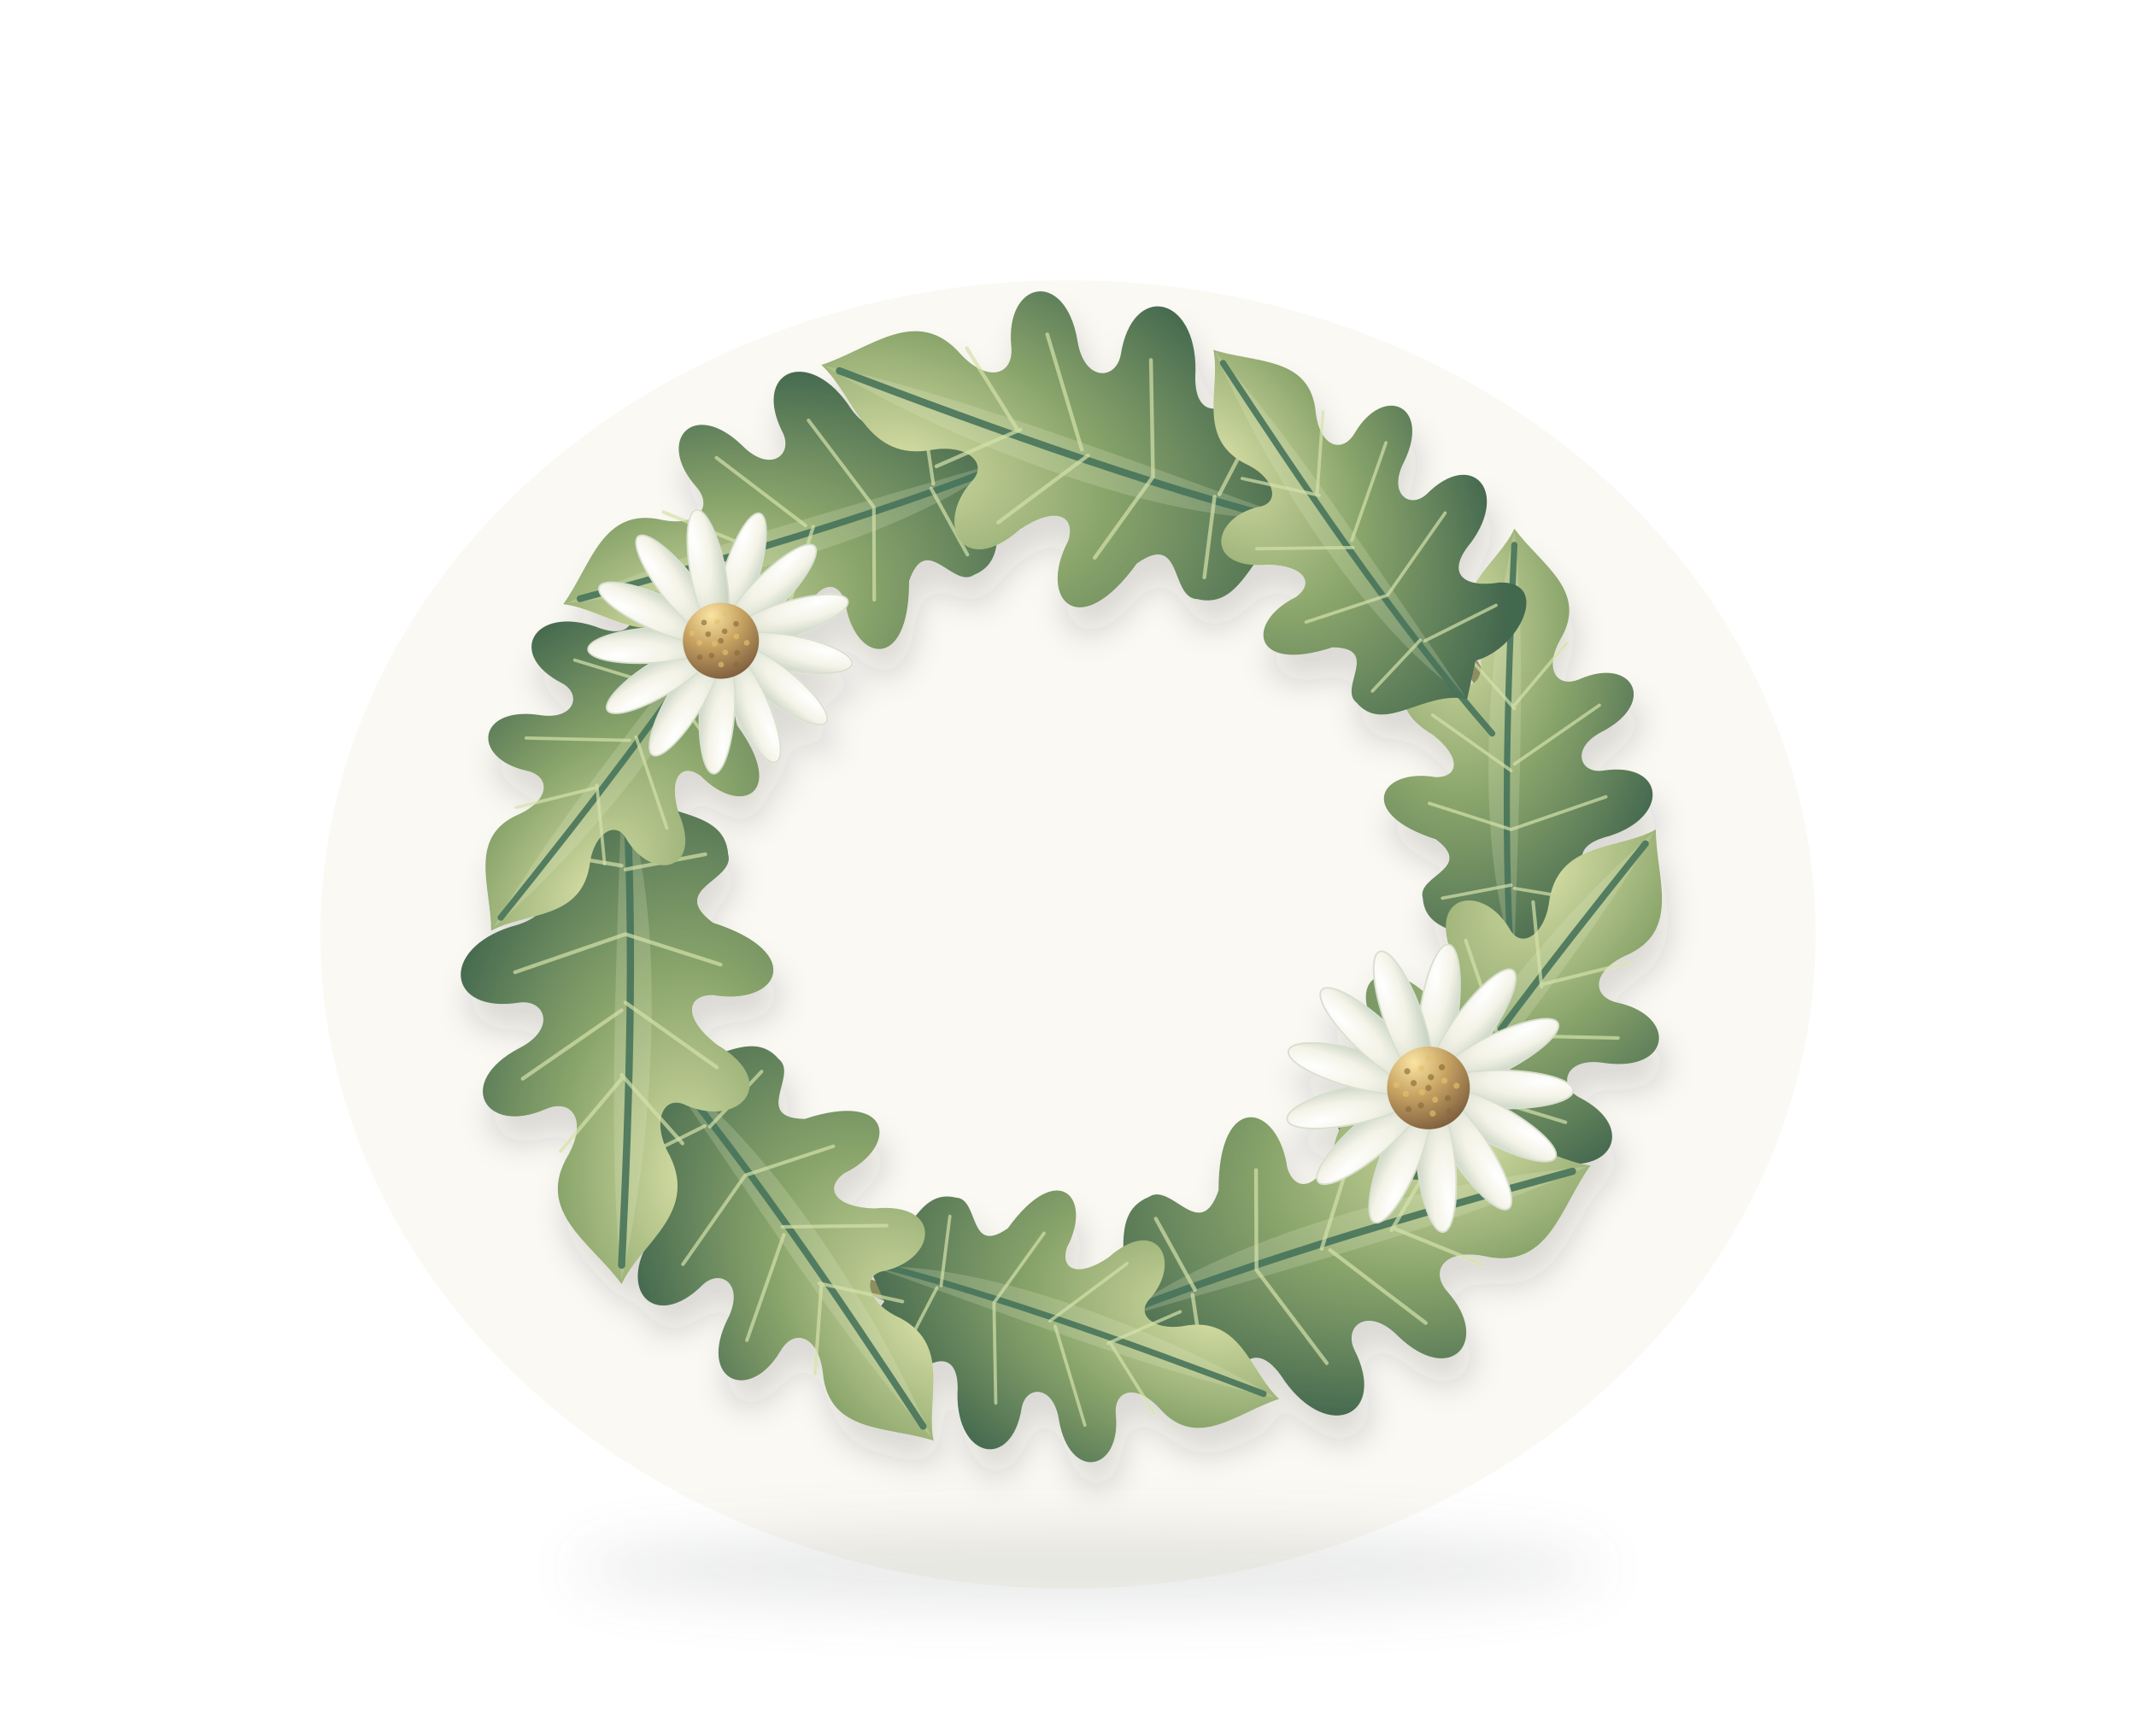
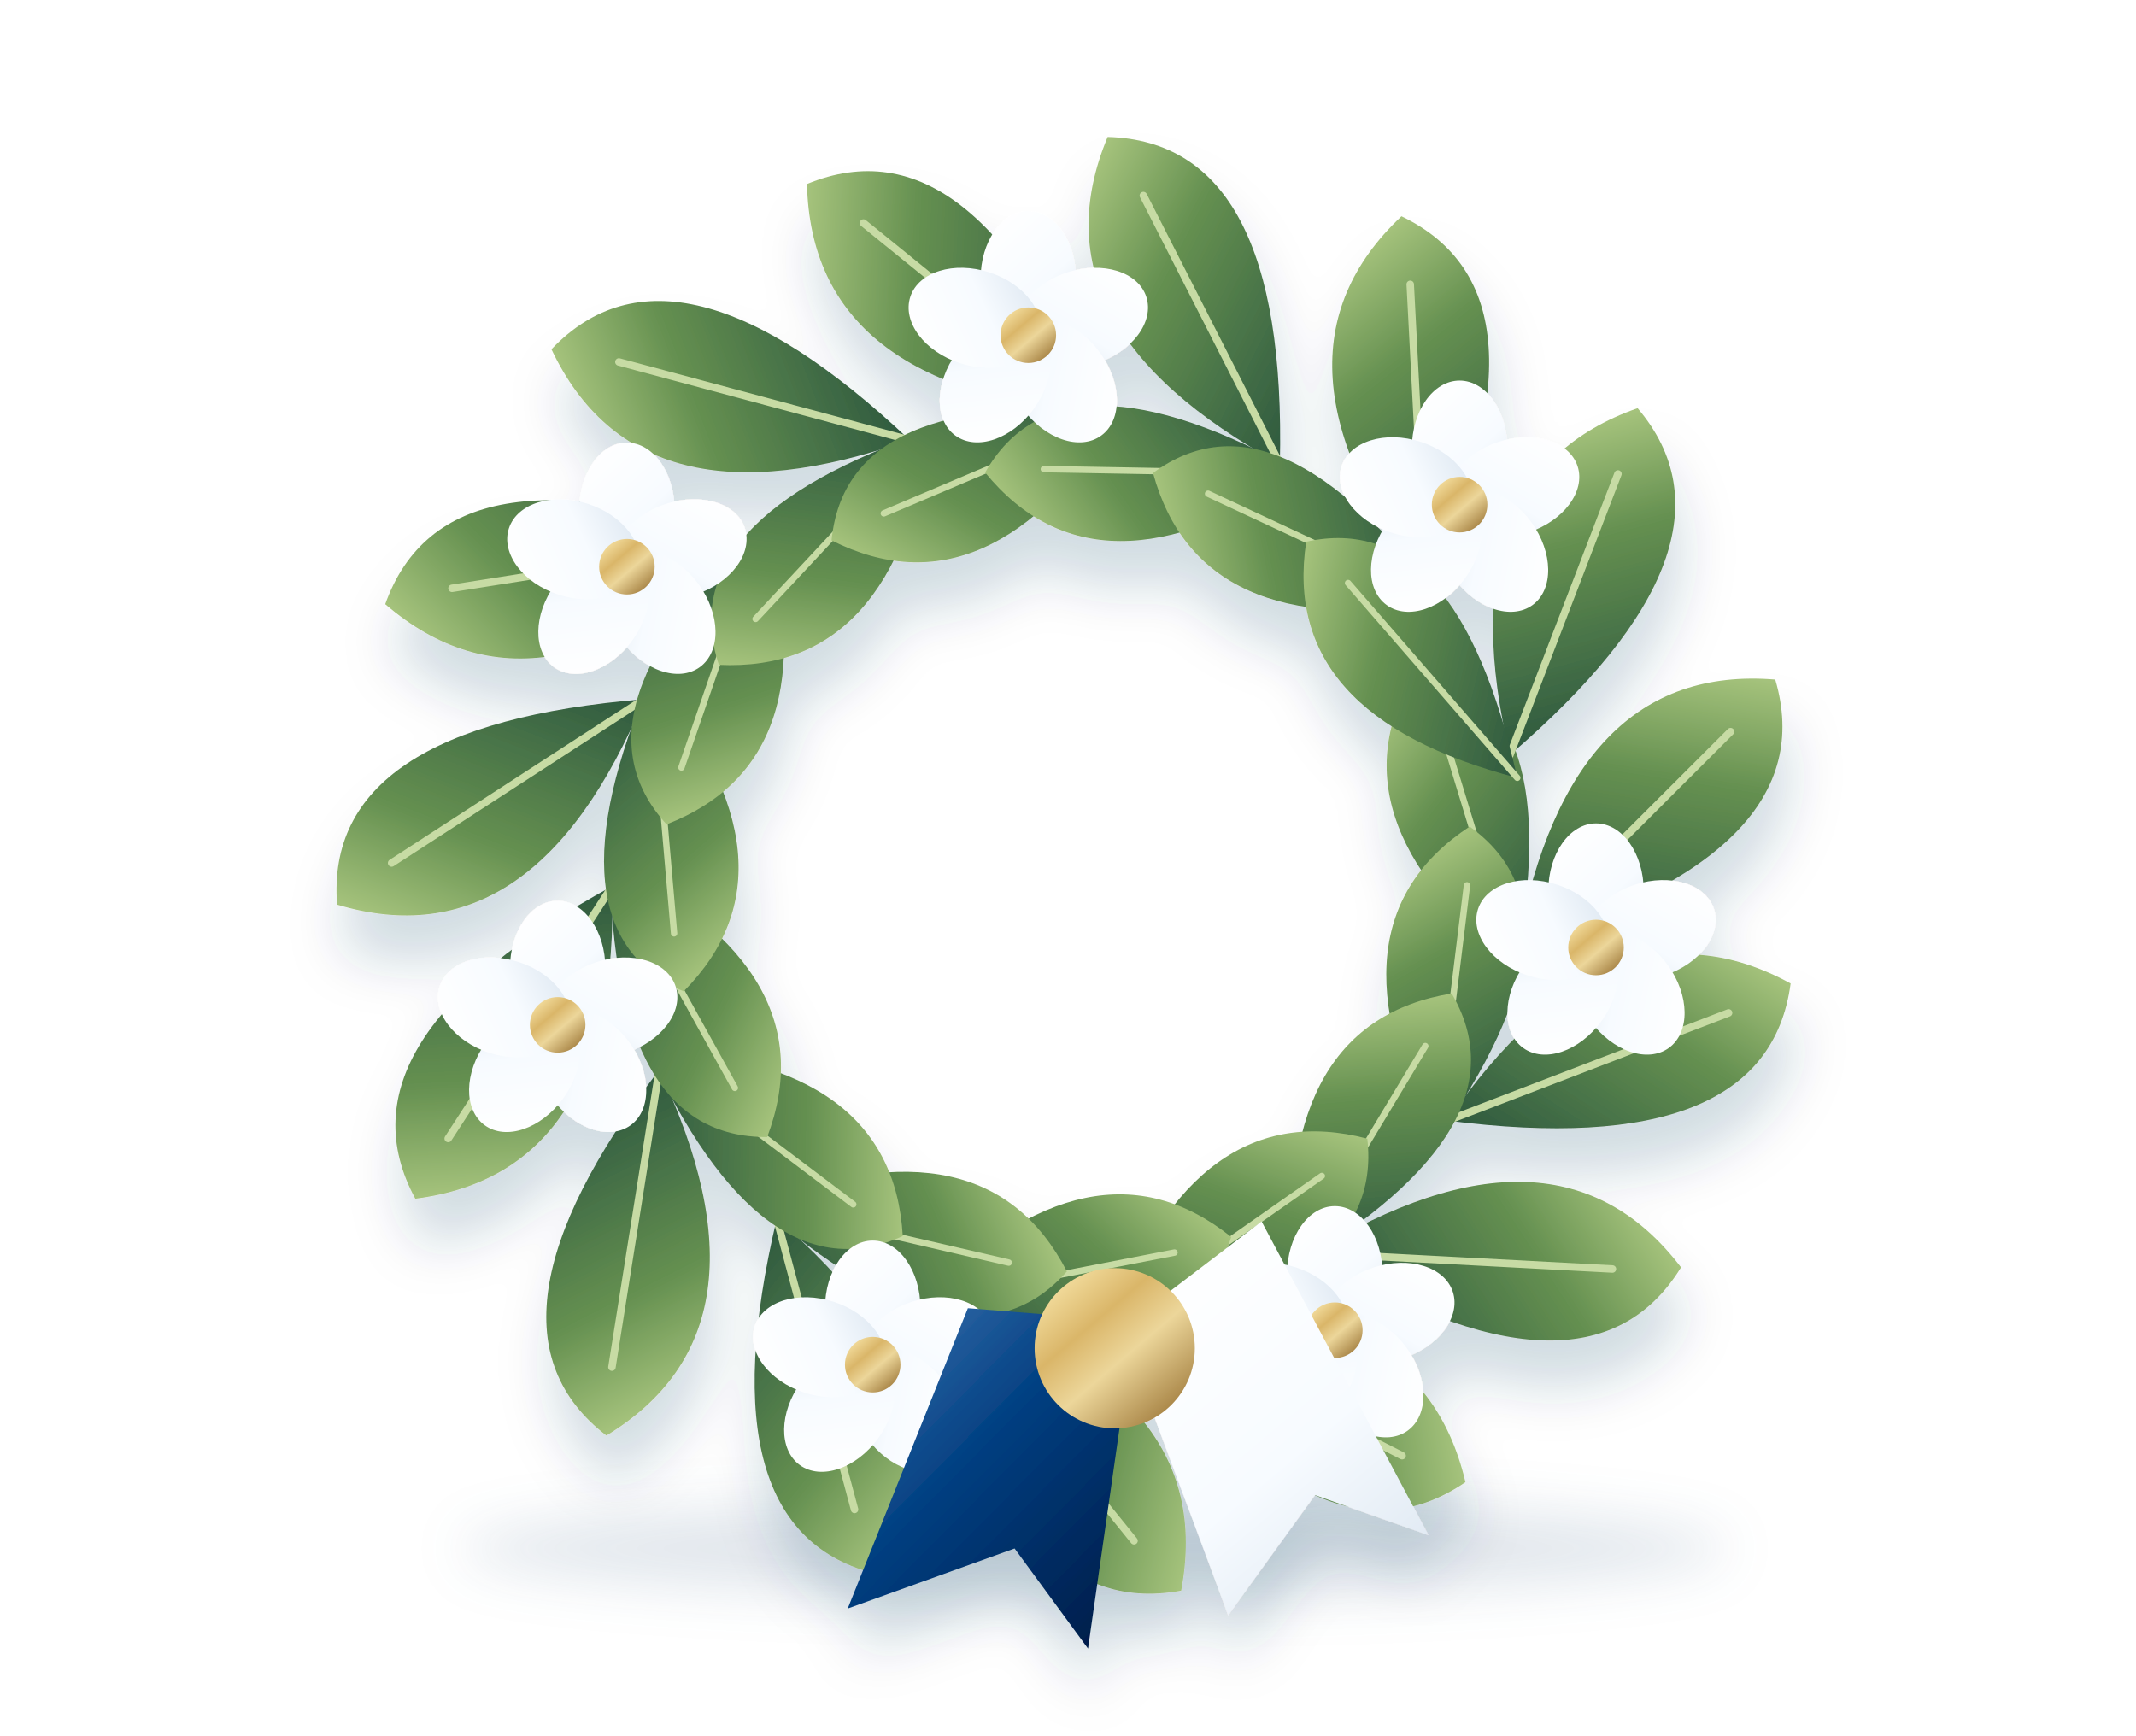
<svg xmlns="http://www.w3.org/2000/svg" viewBox="0 0 320 260">
  <defs>
-     <linearGradient id="kv-month-6-paper" x1="0" y1="0" x2=".85" y2="1">
-       <stop stop-color="#fffaf0" />
-       <stop offset=".57" stop-color="#eee5d4" />
-       <stop offset="1" stop-color="#b7ae9c" />
-     </linearGradient>
-     <linearGradient id="kv-month-6-wine" x1="0" y1="0" x2=".95" y2="1">
-       <stop stop-color="#78b2dd" />
-       <stop offset=".4" stop-color="#24699d" />
-       <stop offset="1" stop-color="#153b5b" />
-     </linearGradient>
-     <linearGradient id="kv-month-6-teal" x1="0" y1="0" x2="1" y2="1">
-       <stop stop-color="#8ec5b8" />
-       <stop offset=".48" stop-color="#488c80" />
-       <stop offset="1" stop-color="#24574f" />
-     </linearGradient>
-     <linearGradient id="kv-month-6-gold" x1="0" y1="0" x2=".8" y2="1">
-       <stop stop-color="#fff2b7" />
-       <stop offset=".22" stop-color="#d1aa5b" />
-       <stop offset=".4" stop-color="#f1d68b" />
-       <stop offset=".67" stop-color="#ad8439" />
-       <stop offset="1" stop-color="#7b5b2c" />
-     </linearGradient>
-     <linearGradient id="kv-month-6-metal" x1="0" y1="0" x2="1" y2=".9">
-       <stop stop-color="#fafdfb" />
-       <stop offset=".2" stop-color="#c6d0d0" />
-       <stop offset=".43" stop-color="#fbfcf3" />
-       <stop offset=".6" stop-color="#9cabae" />
-       <stop offset="1" stop-color="#4c636d" />
-     </linearGradient>
-     <linearGradient id="kv-month-6-ink" x1="0" y1="0" x2=".7" y2="1">
-       <stop stop-color="#66747d" />
-       <stop offset=".45" stop-color="#35424f" />
-       <stop offset="1" stop-color="#17242f" />
-     </linearGradient>
-     <radialGradient id="kv-month-6-glass" cx="30%" cy="20%" r="85%">
-       <stop stop-color="#fff" stop-opacity=".9" />
-       <stop offset=".5" stop-color="#eaf5ed" stop-opacity=".3" />
-       <stop offset="1" stop-color="#86a3ae" stop-opacity=".55" />
+     <linearGradient id="fi-month-6-paper" x1=".2" y1="0" x2=".85" y2="1">
+       <stop stop-color="#FFF" />
+       <stop offset=".58" stop-color="#F7FBFF" />
+       <stop offset="1" stop-color="#DDE7F1" />
+     </linearGradient>
+     <linearGradient id="fi-month-6-blue" x1=".05" y1="0" x2=".9" y2="1">
+       <stop stop-color="#3D74B2" />
+       <stop offset=".45" stop-color="#003E80" />
+       <stop offset="1" stop-color="#001C48" />
+     </linearGradient>
+     <linearGradient id="fi-month-6-ice" x1="0" y1="0" x2=".8" y2="1">
+       <stop stop-color="#FFF" />
+       <stop offset=".3" stop-color="#DEEDF7" />
+       <stop offset="1" stop-color="#8BB4D2" />
+     </linearGradient>
+     <linearGradient id="fi-month-6-metal" x1="0" y1=".15" x2="1" y2=".8">
+       <stop stop-color="#637D93" />
+       <stop offset=".18" stop-color="#EEF5FA" />
+       <stop offset=".39" stop-color="#FFF" />
+       <stop offset=".6" stop-color="#A5B6C4" />
+       <stop offset=".78" stop-color="#E6F0F8" />
+       <stop offset="1" stop-color="#6B849A" />
+     </linearGradient>
+     <linearGradient id="fi-month-6-gold" x1="0" y1="0" x2=".85" y2="1">
+       <stop stop-color="#FFF0B8" />
+       <stop offset=".38" stop-color="#DAB669" />
+       <stop offset=".6" stop-color="#ECD69A" />
+       <stop offset="1" stop-color="#9C7637" />
+     </linearGradient>
+     <linearGradient id="fi-month-6-green" x1="0" y1="0" x2="1" y2="1">
+       <stop stop-color="#B1CC84" />
+       <stop offset=".4" stop-color="#669151" />
+       <stop offset="1" stop-color="#2E593F" />
+     </linearGradient>
+     <linearGradient id="fi-month-6-leaf" x1="0" y1="0" x2="1" y2="1">
+       <stop stop-color="#D6B161" />
+       <stop offset=".4" stop-color="#D17539" />
+       <stop offset="1" stop-color="#8E3D31" />
+     </linearGradient>
+     <linearGradient id="fi-month-6-berry" x1="0" y1="0" x2=".8" y2="1">
+       <stop stop-color="#EA8174" />
+       <stop offset=".4" stop-color="#C23C47" />
+       <stop offset="1" stop-color="#8D2038" />
+     </linearGradient>
+     <radialGradient id="fi-month-6-glass" cx=".3" cy=".2" r=".8">
+       <stop stop-color="#FFF" stop-opacity=".75" />
+       <stop offset=".46" stop-color="#D5E7F5" stop-opacity=".08" />
+       <stop offset="1" stop-color="#316392" stop-opacity=".23" />
    </radialGradient>
-     <filter id="kv-month-6-shadow" x="-35%" y="-35%" width="180%" height="190%">
-       <feDropShadow dx="0" dy="6" stdDeviation="4" flood-color="#183a50" flood-opacity=".17" />
+     <radialGradient id="fi-month-6-skin" cx=".3" cy=".22" r=".9">
+       <stop stop-color="#F9D7AF" />
+       <stop offset=".65" stop-color="#DCA77A" />
+       <stop offset="1" stop-color="#BE855E" />
+     </radialGradient>
+     <filter id="fi-month-6-shadow" x="-30%" y="-30%" width="170%" height="180%">
+       <feDropShadow dx="1" dy="7" stdDeviation="4" flood-color="#163A60" flood-opacity=".18" />
    </filter>
-     <filter id="kv-month-6-soft" x="-50%" y="-100%" width="200%" height="300%">
-       <feGaussianBlur stdDeviation="3.5" />
-     </filter>
-   </defs>
-   <defs>
-     <radialGradient id="kv-month-6-m-green" cx="28%" cy="22%" r="85%">
-       <stop stop-color="#b1c6a0" />
-       <stop offset=".47" stop-color="#62866b" />
-       <stop offset="1" stop-color="#244c43" />
-     </radialGradient>
-     <radialGradient id="kv-month-6-m-leaf" cx="28%" cy="22%" r="85%">
-       <stop stop-color="#d4dca3" />
-       <stop offset=".47" stop-color="#8ba66c" />
-       <stop offset="1" stop-color="#43674e" />
-     </radialGradient>
-     <radialGradient id="kv-month-6-m-ice" cx="28%" cy="22%" r="85%">
-       <stop stop-color="#ffffff" />
-       <stop offset=".47" stop-color="#dbeaf0" />
-       <stop offset="1" stop-color="#8aafb9" />
-     </radialGradient>
-     <radialGradient id="kv-month-6-m-petal" cx="28%" cy="22%" r="85%">
-       <stop stop-color="#ffffff" />
-       <stop offset=".47" stop-color="#f4f3e7" />
-       <stop offset="1" stop-color="#c2d0c0" />
-     </radialGradient>
-     <radialGradient id="kv-month-6-m-wood" cx="28%" cy="22%" r="85%">
-       <stop stop-color="#dfb47d" />
-       <stop offset=".47" stop-color="#956b43" />
-       <stop offset="1" stop-color="#523a2d" />
-     </radialGradient>
-     <radialGradient id="kv-month-6-m-woodDark" cx="28%" cy="22%" r="85%">
-       <stop stop-color="#c49866" />
-       <stop offset=".47" stop-color="#7e583b" />
-       <stop offset="1" stop-color="#422e26" />
-     </radialGradient>
-     <radialGradient id="kv-month-6-m-purple" cx="28%" cy="22%" r="85%">
-       <stop stop-color="#e4d8e7" />
-       <stop offset=".47" stop-color="#ad8bb8" />
-       <stop offset="1" stop-color="#6a4f7e" />
-     </radialGradient>
-     <radialGradient id="kv-month-6-m-berry" cx="28%" cy="22%" r="85%">
-       <stop stop-color="#f7a3a0" />
-       <stop offset=".47" stop-color="#b13a51" />
-       <stop offset="1" stop-color="#67283b" />
-     </radialGradient>
-     <radialGradient id="kv-month-6-m-apple" cx="28%" cy="22%" r="85%">
-       <stop stop-color="#f0b89d" />
-       <stop offset=".47" stop-color="#b95855" />
-       <stop offset="1" stop-color="#762e43" />
-     </radialGradient>
-     <radialGradient id="kv-month-6-m-gold" cx="28%" cy="22%" r="85%">
-       <stop stop-color="#fae4a3" />
-       <stop offset=".47" stop-color="#c8a463" />
-       <stop offset="1" stop-color="#80603f" />
-     </radialGradient>
-     <radialGradient id="kv-month-6-m-copper" cx="28%" cy="22%" r="85%">
-       <stop stop-color="#efbf82" />
-       <stop offset=".47" stop-color="#ce8251" />
-       <stop offset="1" stop-color="#854b3c" />
-     </radialGradient>
-     <radialGradient id="kv-month-6-m-amber" cx="28%" cy="22%" r="85%">
-       <stop stop-color="#fff1bb" />
-       <stop offset=".47" stop-color="#dfb256" />
-       <stop offset="1" stop-color="#a16c31" />
-     </radialGradient>
-     <radialGradient id="kv-month-6-m-wax" cx="28%" cy="22%" r="85%">
-       <stop stop-color="#fffdf0" />
-       <stop offset=".47" stop-color="#ece4cd" />
-       <stop offset="1" stop-color="#c6bc9f" />
-     </radialGradient>
-     <radialGradient id="kv-month-6-m-pearl" cx="28%" cy="22%" r="85%">
-       <stop stop-color="#ffffff" />
-       <stop offset=".47" stop-color="#ede6dc" />
-       <stop offset="1" stop-color="#b1aaa3" />
-     </radialGradient>
-     <linearGradient id="kv-month-6-m-glass" x1="0" x2="1">
-       <stop stop-color="#d9e4df" stop-opacity=".8" />
-       <stop offset=".12" stop-color="#fff" stop-opacity=".72" />
-       <stop offset=".4" stop-color="#e3ebe3" stop-opacity=".1" />
-       <stop offset=".82" stop-color="#baccc6" stop-opacity=".38" />
-       <stop offset="1" stop-color="#718e88" stop-opacity=".48" />
-     </linearGradient>
-     <linearGradient id="kv-month-6-m-ribbon" x1="0" y1="0" x2="1" y2="1">
-       <stop stop-color="#b95f70" />
-       <stop offset=".43" stop-color="#853a50" />
-       <stop offset=".72" stop-color="#9d425a" />
-       <stop offset="1" stop-color="#60283d" />
-     </linearGradient>
-     <radialGradient id="kv-month-6-m-flame" cx="40%" cy="70%">
-       <stop stop-color="#fffce2" />
-       <stop offset=".42" stop-color="#ffe1a2" />
-       <stop offset=".8" stop-color="#e6ab5c" />
-       <stop offset="1" stop-color="#c47c48" />
-     </radialGradient>
-     <filter id="kv-month-6-m-shadow" x="-40%" y="-40%" width="180%" height="195%">
-       <feDropShadow dx="1" dy="4" stdDeviation="2.4" flood-color="#2b3330" flood-opacity=".16" />
-     </filter>
-     <filter id="kv-month-6-m-blur" x="-50%" y="-150%" width="200%" height="400%">
+     <filter id="fi-month-6-soft" x="-60%" y="-150%" width="220%" height="400%">
      <feGaussianBlur stdDeviation="4" />
    </filter>
  </defs>
-   <ellipse cx="160" cy="140" rx="112" ry="98" fill="#f6f2e7" opacity=".46" />
-   <ellipse cx="163" cy="235" rx="77" ry="6" fill="#445049" opacity=".12" filter="url(#kv-month-6-m-blur)" />
-   <g data-month-composition="2027-6" filter="url(#kv-month-6-m-shadow)">
-     <ellipse cx="160" cy="133" rx="70" ry="66" fill="none" stroke="#8d8e61" stroke-width="2.2" />
-     <g transform="translate(226.87 113.5) rotate(0) scale(0.49)">
-       <path d="M0 62C-9 52-27 56-28 43C-30 36-12 34-24 25C-49 17-41 3-24 6C-17 6-16 0-25-7C-42-17-31-29-17-23C-11-20-8-27-12-35C-21-51-5-59 0-70C8-59 23-51 14-36C9-27 13-21 20-24C36-31 44-17 27-8C17-3 20 5 27 4C46 1 48 18 29 24C17 27 19 34 29 39C42 48 22 59 9 54L0 62Z" fill="url(#kv-month-6-m-leaf)" />
-       <path d="M0 61C-12 28-9-29 0-69C4-34 1 21 0 61Z" fill="#edf1ce" opacity=".2" />
-       <path d="M0 75C-4 30-2-23 0-65" fill="none" stroke="#47735a" stroke-width="1.9" opacity="0.9" stroke-linecap="round" stroke-linejoin="round" />
-       <path d="M-1 39-22 43M-1 22-26 14M-1 4-25-13M0-15-16-33M0 40 24 44M-1 22 28 12M0 2 26-16M0-16 16-35" fill="none" stroke="#d4e1aa" stroke-width="1" opacity="0.7" stroke-linecap="round" stroke-linejoin="round" />
-     </g>
-     <g transform="translate(226.26 154.28) rotate(36) scale(0.53)">
-       <path d="M0 62C-9 52-27 56-28 43C-30 36-12 34-24 25C-49 17-41 3-24 6C-17 6-16 0-25-7C-42-17-31-29-17-23C-11-20-8-27-12-35C-21-51-5-59 0-70C8-59 23-51 14-36C9-27 13-21 20-24C36-31 44-17 27-8C17-3 20 5 27 4C46 1 48 18 29 24C17 27 19 34 29 39C42 48 22 59 9 54L0 62Z" fill="url(#kv-month-6-m-leaf)" />
-       <path d="M0 61C-12 28-9-29 0-69C4-34 1 21 0 61Z" fill="#edf1ce" opacity=".2" />
-       <path d="M0 75C-4 30-2-23 0-65" fill="none" stroke="#47735a" stroke-width="1.9" opacity="0.9" stroke-linecap="round" stroke-linejoin="round" />
-       <path d="M-1 39-22 43M-1 22-26 14M-1 4-25-13M0-15-16-33M0 40 24 44M-1 22 28 12M0 2 26-16M0-16 16-35" fill="none" stroke="#d4e1aa" stroke-width="1" opacity="0.7" stroke-linecap="round" stroke-linejoin="round" />
-     </g>
-     <g transform="translate(200.34 186.94) rotate(72) scale(0.57)">
-       <path d="M0 62C-9 52-27 56-28 43C-30 36-12 34-24 25C-49 17-41 3-24 6C-17 6-16 0-25-7C-42-17-31-29-17-23C-11-20-8-27-12-35C-21-51-5-59 0-70C8-59 23-51 14-36C9-27 13-21 20-24C36-31 44-17 27-8C17-3 20 5 27 4C46 1 48 18 29 24C17 27 19 34 29 39C42 48 22 59 9 54L0 62Z" fill="url(#kv-month-6-m-leaf)" />
-       <path d="M0 61C-12 28-9-29 0-69C4-34 1 21 0 61Z" fill="#edf1ce" opacity=".2" />
-       <path d="M0 75C-4 30-2-23 0-65" fill="none" stroke="#47735a" stroke-width="1.9" opacity="0.9" stroke-linecap="round" stroke-linejoin="round" />
-       <path d="M-1 39-22 43M-1 22-26 14M-1 4-25-13M0-15-16-33M0 40 24 44M-1 22 28 12M0 2 26-16M0-16 16-35" fill="none" stroke="#d4e1aa" stroke-width="1" opacity="0.7" stroke-linecap="round" stroke-linejoin="round" />
-     </g>
-     <g transform="translate(159.01 198.99) rotate(108) scale(0.49)">
-       <path d="M0 62C-9 52-27 56-28 43C-30 36-12 34-24 25C-49 17-41 3-24 6C-17 6-16 0-25-7C-42-17-31-29-17-23C-11-20-8-27-12-35C-21-51-5-59 0-70C8-59 23-51 14-36C9-27 13-21 20-24C36-31 44-17 27-8C17-3 20 5 27 4C46 1 48 18 29 24C17 27 19 34 29 39C42 48 22 59 9 54L0 62Z" fill="url(#kv-month-6-m-leaf)" />
-       <path d="M0 61C-12 28-9-29 0-69C4-34 1 21 0 61Z" fill="#edf1ce" opacity=".2" />
-       <path d="M0 75C-4 30-2-23 0-65" fill="none" stroke="#47735a" stroke-width="1.9" opacity="0.9" stroke-linecap="round" stroke-linejoin="round" />
-       <path d="M-1 39-22 43M-1 22-26 14M-1 4-25-13M0-15-16-33M0 40 24 44M-1 22 28 12M0 2 26-16M0-16 16-35" fill="none" stroke="#d4e1aa" stroke-width="1" opacity="0.7" stroke-linecap="round" stroke-linejoin="round" />
-     </g>
-     <g transform="translate(118.06 185.84) rotate(144) scale(0.53)">
-       <path d="M0 62C-9 52-27 56-28 43C-30 36-12 34-24 25C-49 17-41 3-24 6C-17 6-16 0-25-7C-42-17-31-29-17-23C-11-20-8-27-12-35C-21-51-5-59 0-70C8-59 23-51 14-36C9-27 13-21 20-24C36-31 44-17 27-8C17-3 20 5 27 4C46 1 48 18 29 24C17 27 19 34 29 39C42 48 22 59 9 54L0 62Z" fill="url(#kv-month-6-m-leaf)" />
-       <path d="M0 61C-12 28-9-29 0-69C4-34 1 21 0 61Z" fill="#edf1ce" opacity=".2" />
-       <path d="M0 75C-4 30-2-23 0-65" fill="none" stroke="#47735a" stroke-width="1.9" opacity="0.9" stroke-linecap="round" stroke-linejoin="round" />
-       <path d="M-1 39-22 43M-1 22-26 14M-1 4-25-13M0-15-16-33M0 40 24 44M-1 22 28 12M0 2 26-16M0-16 16-35" fill="none" stroke="#d4e1aa" stroke-width="1" opacity="0.7" stroke-linecap="round" stroke-linejoin="round" />
-     </g>
-     <g transform="translate(93.13 152.5) rotate(180) scale(0.57)">
-       <path d="M0 62C-9 52-27 56-28 43C-30 36-12 34-24 25C-49 17-41 3-24 6C-17 6-16 0-25-7C-42-17-31-29-17-23C-11-20-8-27-12-35C-21-51-5-59 0-70C8-59 23-51 14-36C9-27 13-21 20-24C36-31 44-17 27-8C17-3 20 5 27 4C46 1 48 18 29 24C17 27 19 34 29 39C42 48 22 59 9 54L0 62Z" fill="url(#kv-month-6-m-leaf)" />
-       <path d="M0 61C-12 28-9-29 0-69C4-34 1 21 0 61Z" fill="#edf1ce" opacity=".2" />
-       <path d="M0 75C-4 30-2-23 0-65" fill="none" stroke="#47735a" stroke-width="1.9" opacity="0.9" stroke-linecap="round" stroke-linejoin="round" />
-       <path d="M-1 39-22 43M-1 22-26 14M-1 4-25-13M0-15-16-33M0 40 24 44M-1 22 28 12M0 2 26-16M0-16 16-35" fill="none" stroke="#d4e1aa" stroke-width="1" opacity="0.7" stroke-linecap="round" stroke-linejoin="round" />
-     </g>
-     <g transform="translate(93.74 111.72) rotate(216) scale(0.49)">
-       <path d="M0 62C-9 52-27 56-28 43C-30 36-12 34-24 25C-49 17-41 3-24 6C-17 6-16 0-25-7C-42-17-31-29-17-23C-11-20-8-27-12-35C-21-51-5-59 0-70C8-59 23-51 14-36C9-27 13-21 20-24C36-31 44-17 27-8C17-3 20 5 27 4C46 1 48 18 29 24C17 27 19 34 29 39C42 48 22 59 9 54L0 62Z" fill="url(#kv-month-6-m-leaf)" />
-       <path d="M0 61C-12 28-9-29 0-69C4-34 1 21 0 61Z" fill="#edf1ce" opacity=".2" />
-       <path d="M0 75C-4 30-2-23 0-65" fill="none" stroke="#47735a" stroke-width="1.9" opacity="0.9" stroke-linecap="round" stroke-linejoin="round" />
-       <path d="M-1 39-22 43M-1 22-26 14M-1 4-25-13M0-15-16-33M0 40 24 44M-1 22 28 12M0 2 26-16M0-16 16-35" fill="none" stroke="#d4e1aa" stroke-width="1" opacity="0.7" stroke-linecap="round" stroke-linejoin="round" />
-     </g>
-     <g transform="translate(119.66 79.06) rotate(252) scale(0.53)">
-       <path d="M0 62C-9 52-27 56-28 43C-30 36-12 34-24 25C-49 17-41 3-24 6C-17 6-16 0-25-7C-42-17-31-29-17-23C-11-20-8-27-12-35C-21-51-5-59 0-70C8-59 23-51 14-36C9-27 13-21 20-24C36-31 44-17 27-8C17-3 20 5 27 4C46 1 48 18 29 24C17 27 19 34 29 39C42 48 22 59 9 54L0 62Z" fill="url(#kv-month-6-m-leaf)" />
-       <path d="M0 61C-12 28-9-29 0-69C4-34 1 21 0 61Z" fill="#edf1ce" opacity=".2" />
-       <path d="M0 75C-4 30-2-23 0-65" fill="none" stroke="#47735a" stroke-width="1.9" opacity="0.9" stroke-linecap="round" stroke-linejoin="round" />
-       <path d="M-1 39-22 43M-1 22-26 14M-1 4-25-13M0-15-16-33M0 40 24 44M-1 22 28 12M0 2 26-16M0-16 16-35" fill="none" stroke="#d4e1aa" stroke-width="1" opacity="0.7" stroke-linecap="round" stroke-linejoin="round" />
-     </g>
-     <g transform="translate(160.99 67.01) rotate(288) scale(0.57)">
-       <path d="M0 62C-9 52-27 56-28 43C-30 36-12 34-24 25C-49 17-41 3-24 6C-17 6-16 0-25-7C-42-17-31-29-17-23C-11-20-8-27-12-35C-21-51-5-59 0-70C8-59 23-51 14-36C9-27 13-21 20-24C36-31 44-17 27-8C17-3 20 5 27 4C46 1 48 18 29 24C17 27 19 34 29 39C42 48 22 59 9 54L0 62Z" fill="url(#kv-month-6-m-leaf)" />
-       <path d="M0 61C-12 28-9-29 0-69C4-34 1 21 0 61Z" fill="#edf1ce" opacity=".2" />
-       <path d="M0 75C-4 30-2-23 0-65" fill="none" stroke="#47735a" stroke-width="1.9" opacity="0.9" stroke-linecap="round" stroke-linejoin="round" />
-       <path d="M-1 39-22 43M-1 22-26 14M-1 4-25-13M0-15-16-33M0 40 24 44M-1 22 28 12M0 2 26-16M0-16 16-35" fill="none" stroke="#d4e1aa" stroke-width="1" opacity="0.7" stroke-linecap="round" stroke-linejoin="round" />
-     </g>
-     <g transform="translate(201.94 80.16) rotate(324) scale(0.49)">
-       <path d="M0 62C-9 52-27 56-28 43C-30 36-12 34-24 25C-49 17-41 3-24 6C-17 6-16 0-25-7C-42-17-31-29-17-23C-11-20-8-27-12-35C-21-51-5-59 0-70C8-59 23-51 14-36C9-27 13-21 20-24C36-31 44-17 27-8C17-3 20 5 27 4C46 1 48 18 29 24C17 27 19 34 29 39C42 48 22 59 9 54L0 62Z" fill="url(#kv-month-6-m-leaf)" />
-       <path d="M0 61C-12 28-9-29 0-69C4-34 1 21 0 61Z" fill="#edf1ce" opacity=".2" />
-       <path d="M0 75C-4 30-2-23 0-65" fill="none" stroke="#47735a" stroke-width="1.9" opacity="0.9" stroke-linecap="round" stroke-linejoin="round" />
-       <path d="M-1 39-22 43M-1 22-26 14M-1 4-25-13M0-15-16-33M0 40 24 44M-1 22 28 12M0 2 26-16M0-16 16-35" fill="none" stroke="#d4e1aa" stroke-width="1" opacity="0.7" stroke-linecap="round" stroke-linejoin="round" />
-     </g>
-     <g transform="translate(108 96) rotate(17) scale(0.57)">
-       <ellipse cx="0" cy="-18" rx="4.6" ry="17" fill="url(#kv-month-6-m-petal)" stroke="#d8dfcf" stroke-width=".4" transform="rotate(0)" />
-       <ellipse cx="0" cy="-18" rx="4.6" ry="17" fill="url(#kv-month-6-m-petal)" stroke="#d8dfcf" stroke-width=".4" transform="rotate(27.69)" />
-       <ellipse cx="0" cy="-18" rx="4.6" ry="17" fill="url(#kv-month-6-m-petal)" stroke="#d8dfcf" stroke-width=".4" transform="rotate(55.38)" />
-       <ellipse cx="0" cy="-18" rx="4.6" ry="17" fill="url(#kv-month-6-m-petal)" stroke="#d8dfcf" stroke-width=".4" transform="rotate(83.08)" />
-       <ellipse cx="0" cy="-18" rx="4.6" ry="17" fill="url(#kv-month-6-m-petal)" stroke="#d8dfcf" stroke-width=".4" transform="rotate(110.77)" />
-       <ellipse cx="0" cy="-18" rx="4.6" ry="17" fill="url(#kv-month-6-m-petal)" stroke="#d8dfcf" stroke-width=".4" transform="rotate(138.46)" />
-       <ellipse cx="0" cy="-18" rx="4.6" ry="17" fill="url(#kv-month-6-m-petal)" stroke="#d8dfcf" stroke-width=".4" transform="rotate(166.15)" />
-       <ellipse cx="0" cy="-18" rx="4.6" ry="17" fill="url(#kv-month-6-m-petal)" stroke="#d8dfcf" stroke-width=".4" transform="rotate(193.85)" />
-       <ellipse cx="0" cy="-18" rx="4.6" ry="17" fill="url(#kv-month-6-m-petal)" stroke="#d8dfcf" stroke-width=".4" transform="rotate(221.54)" />
-       <ellipse cx="0" cy="-18" rx="4.6" ry="17" fill="url(#kv-month-6-m-petal)" stroke="#d8dfcf" stroke-width=".4" transform="rotate(249.23)" />
-       <ellipse cx="0" cy="-18" rx="4.6" ry="17" fill="url(#kv-month-6-m-petal)" stroke="#d8dfcf" stroke-width=".4" transform="rotate(276.92)" />
-       <ellipse cx="0" cy="-18" rx="4.6" ry="17" fill="url(#kv-month-6-m-petal)" stroke="#d8dfcf" stroke-width=".4" transform="rotate(304.62)" />
-       <ellipse cx="0" cy="-18" rx="4.6" ry="17" fill="url(#kv-month-6-m-petal)" stroke="#d8dfcf" stroke-width=".4" transform="rotate(332.31)" />
-       <circle cx="0" cy="0" r="10" fill="url(#kv-month-6-m-gold)" />
-       <circle cx="0" cy="0" r="0.75" fill="#886c38" opacity=".65" />
-       <circle cx="-1.39" cy="1.27" r="0.75" fill="#e4c06d" opacity=".65" />
-       <circle cx="0.23" cy="-2.66" r="0.75" fill="#886c38" opacity=".65" />
-       <circle cx="1.99" cy="2.59" r="0.75" fill="#e4c06d" opacity=".65" />
-       <circle cx="-3.71" cy="-0.66" r="0.75" fill="#886c38" opacity=".65" />
-       <circle cx="3.56" cy="-2.26" r="0.75" fill="#e4c06d" opacity=".65" />
-       <circle cx="-1.2" cy="4.46" r="0.75" fill="#886c38" opacity=".65" />
-       <circle cx="-2.3" cy="-4.43" r="0.75" fill="#e4c06d" opacity=".65" />
-       <circle cx="5.01" cy="1.83" r="0.75" fill="#886c38" opacity=".65" />
-       <circle cx="-5.23" cy="2.16" r="0.75" fill="#e4c06d" opacity=".65" />
-       <circle cx="2.52" cy="-5.4" r="0.75" fill="#886c38" opacity=".65" />
-       <circle cx="1.88" cy="5.97" r="0.75" fill="#e4c06d" opacity=".65" />
-       <circle cx="-5.65" cy="-3.27" r="0.75" fill="#886c38" opacity=".65" />
-       <circle cx="6.64" cy="-1.47" r="0.75" fill="#e4c06d" opacity=".65" />
-       <circle cx="-4.05" cy="5.78" r="0.75" fill="#886c38" opacity=".65" />
-       <circle cx="-0.95" cy="-7.24" r="0.75" fill="#e4c06d" opacity=".65" />
-       <circle cx="5.77" cy="4.85" r="0.75" fill="#886c38" opacity=".65" />
-       <circle cx="-7.77" cy="0.33" r="0.75" fill="#e4c06d" opacity=".65" />
-     </g>
-     <g transform="translate(214 163) rotate(8) scale(0.62)">
-       <ellipse cx="0" cy="-18" rx="4.6" ry="17" fill="url(#kv-month-6-m-petal)" stroke="#d8dfcf" stroke-width=".4" transform="rotate(0)" />
-       <ellipse cx="0" cy="-18" rx="4.6" ry="17" fill="url(#kv-month-6-m-petal)" stroke="#d8dfcf" stroke-width=".4" transform="rotate(27.69)" />
-       <ellipse cx="0" cy="-18" rx="4.6" ry="17" fill="url(#kv-month-6-m-petal)" stroke="#d8dfcf" stroke-width=".4" transform="rotate(55.38)" />
-       <ellipse cx="0" cy="-18" rx="4.6" ry="17" fill="url(#kv-month-6-m-petal)" stroke="#d8dfcf" stroke-width=".4" transform="rotate(83.08)" />
-       <ellipse cx="0" cy="-18" rx="4.6" ry="17" fill="url(#kv-month-6-m-petal)" stroke="#d8dfcf" stroke-width=".4" transform="rotate(110.77)" />
-       <ellipse cx="0" cy="-18" rx="4.6" ry="17" fill="url(#kv-month-6-m-petal)" stroke="#d8dfcf" stroke-width=".4" transform="rotate(138.46)" />
-       <ellipse cx="0" cy="-18" rx="4.6" ry="17" fill="url(#kv-month-6-m-petal)" stroke="#d8dfcf" stroke-width=".4" transform="rotate(166.15)" />
-       <ellipse cx="0" cy="-18" rx="4.6" ry="17" fill="url(#kv-month-6-m-petal)" stroke="#d8dfcf" stroke-width=".4" transform="rotate(193.85)" />
-       <ellipse cx="0" cy="-18" rx="4.6" ry="17" fill="url(#kv-month-6-m-petal)" stroke="#d8dfcf" stroke-width=".4" transform="rotate(221.54)" />
-       <ellipse cx="0" cy="-18" rx="4.6" ry="17" fill="url(#kv-month-6-m-petal)" stroke="#d8dfcf" stroke-width=".4" transform="rotate(249.23)" />
-       <ellipse cx="0" cy="-18" rx="4.6" ry="17" fill="url(#kv-month-6-m-petal)" stroke="#d8dfcf" stroke-width=".4" transform="rotate(276.92)" />
-       <ellipse cx="0" cy="-18" rx="4.6" ry="17" fill="url(#kv-month-6-m-petal)" stroke="#d8dfcf" stroke-width=".4" transform="rotate(304.62)" />
-       <ellipse cx="0" cy="-18" rx="4.6" ry="17" fill="url(#kv-month-6-m-petal)" stroke="#d8dfcf" stroke-width=".4" transform="rotate(332.31)" />
-       <circle cx="0" cy="0" r="10" fill="url(#kv-month-6-m-gold)" />
-       <circle cx="0" cy="0" r="0.75" fill="#886c38" opacity=".65" />
-       <circle cx="-1.39" cy="1.27" r="0.75" fill="#e4c06d" opacity=".65" />
-       <circle cx="0.23" cy="-2.66" r="0.75" fill="#886c38" opacity=".65" />
-       <circle cx="1.99" cy="2.59" r="0.75" fill="#e4c06d" opacity=".65" />
-       <circle cx="-3.71" cy="-0.66" r="0.75" fill="#886c38" opacity=".65" />
-       <circle cx="3.56" cy="-2.26" r="0.75" fill="#e4c06d" opacity=".65" />
-       <circle cx="-1.2" cy="4.46" r="0.75" fill="#886c38" opacity=".65" />
-       <circle cx="-2.3" cy="-4.43" r="0.75" fill="#e4c06d" opacity=".65" />
-       <circle cx="5.01" cy="1.83" r="0.75" fill="#886c38" opacity=".65" />
-       <circle cx="-5.23" cy="2.16" r="0.75" fill="#e4c06d" opacity=".65" />
-       <circle cx="2.52" cy="-5.4" r="0.75" fill="#886c38" opacity=".65" />
-       <circle cx="1.88" cy="5.97" r="0.75" fill="#e4c06d" opacity=".65" />
-       <circle cx="-5.65" cy="-3.27" r="0.75" fill="#886c38" opacity=".65" />
-       <circle cx="6.64" cy="-1.47" r="0.75" fill="#e4c06d" opacity=".65" />
-       <circle cx="-4.05" cy="5.78" r="0.75" fill="#886c38" opacity=".65" />
-       <circle cx="-0.95" cy="-7.24" r="0.75" fill="#e4c06d" opacity=".65" />
-       <circle cx="5.77" cy="4.85" r="0.75" fill="#886c38" opacity=".65" />
-       <circle cx="-7.77" cy="0.33" r="0.75" fill="#e4c06d" opacity=".65" />
-     </g>
+   <ellipse cx="164" cy="232" rx="95" ry="7" fill="#204873" opacity=".14" filter="url(#fi-month-6-soft)" />
+   <g filter="url(#fi-month-6-shadow)">
+     <g transform="translate(237 130) rotate(40)">
+       <g transform="translate(0 15) rotate(30) scale(0.56)">
+         <path d="M0 0Q-66-39-43-89 5-86 0 0Z" fill="url(#fi-month-6-green)" />
+         <path d="M0 0-34-73" fill="none" stroke="#C7DBA4" stroke-width="2" stroke-linecap="round" stroke-linejoin="round" />
+       </g>
+       <g transform="translate(2 18) rotate(-32) scale(0.48)">
+         <path d="M0 0Q-66-39-43-89 5-86 0 0Z" fill="url(#fi-month-6-green)" />
+         <path d="M0 0-34-73" fill="none" stroke="#C7DBA4" stroke-width="2" stroke-linecap="round" stroke-linejoin="round" />
+       </g>
+     </g>
+     <g transform="translate(230.343 161.3187) rotate(64)">
+       <g transform="translate(0 15) rotate(30) scale(0.56)">
+         <path d="M0 0Q-66-39-43-89 5-86 0 0Z" fill="url(#fi-month-6-green)" />
+         <path d="M0 0-34-73" fill="none" stroke="#C7DBA4" stroke-width="2" stroke-linecap="round" stroke-linejoin="round" />
+       </g>
+       <g transform="translate(2 18) rotate(-32) scale(0.48)">
+         <path d="M0 0Q-66-39-43-89 5-86 0 0Z" fill="url(#fi-month-6-green)" />
+         <path d="M0 0-34-73" fill="none" stroke="#C7DBA4" stroke-width="2" stroke-linecap="round" stroke-linejoin="round" />
+       </g>
+     </g>
+     <g transform="translate(211.5231 187.2222) rotate(88)">
+       <g transform="translate(0 15) rotate(30) scale(0.56)">
+         <path d="M0 0Q-66-39-43-89 5-86 0 0Z" fill="url(#fi-month-6-green)" />
+         <path d="M0 0-34-73" fill="none" stroke="#C7DBA4" stroke-width="2" stroke-linecap="round" stroke-linejoin="round" />
+       </g>
+       <g transform="translate(2 18) rotate(-32) scale(0.48)">
+         <path d="M0 0Q-66-39-43-89 5-86 0 0Z" fill="url(#fi-month-6-green)" />
+         <path d="M0 0-34-73" fill="none" stroke="#C7DBA4" stroke-width="2" stroke-linecap="round" stroke-linejoin="round" />
+       </g>
+     </g>
+     <g transform="translate(183.7943 203.2314) rotate(112)">
+       <g transform="translate(0 15) rotate(30) scale(0.56)">
+         <path d="M0 0Q-66-39-43-89 5-86 0 0Z" fill="url(#fi-month-6-green)" />
+         <path d="M0 0-34-73" fill="none" stroke="#C7DBA4" stroke-width="2" stroke-linecap="round" stroke-linejoin="round" />
+       </g>
+       <g transform="translate(2 18) rotate(-32) scale(0.48)">
+         <path d="M0 0Q-66-39-43-89 5-86 0 0Z" fill="url(#fi-month-6-green)" />
+         <path d="M0 0-34-73" fill="none" stroke="#C7DBA4" stroke-width="2" stroke-linecap="round" stroke-linejoin="round" />
+       </g>
+     </g>
+     <g transform="translate(151.9513 206.5782) rotate(136)">
+       <g transform="translate(0 15) rotate(30) scale(0.56)">
+         <path d="M0 0Q-66-39-43-89 5-86 0 0Z" fill="url(#fi-month-6-green)" />
+         <path d="M0 0-34-73" fill="none" stroke="#C7DBA4" stroke-width="2" stroke-linecap="round" stroke-linejoin="round" />
+       </g>
+       <g transform="translate(2 18) rotate(-32) scale(0.48)">
+         <path d="M0 0Q-66-39-43-89 5-86 0 0Z" fill="url(#fi-month-6-green)" />
+         <path d="M0 0-34-73" fill="none" stroke="#C7DBA4" stroke-width="2" stroke-linecap="round" stroke-linejoin="round" />
+       </g>
+     </g>
+     <g transform="translate(121.5 196.684) rotate(160)">
+       <g transform="translate(0 15) rotate(30) scale(0.56)">
+         <path d="M0 0Q-66-39-43-89 5-86 0 0Z" fill="url(#fi-month-6-green)" />
+         <path d="M0 0-34-73" fill="none" stroke="#C7DBA4" stroke-width="2" stroke-linecap="round" stroke-linejoin="round" />
+       </g>
+       <g transform="translate(2 18) rotate(-32) scale(0.48)">
+         <path d="M0 0Q-66-39-43-89 5-86 0 0Z" fill="url(#fi-month-6-green)" />
+         <path d="M0 0-34-73" fill="none" stroke="#C7DBA4" stroke-width="2" stroke-linecap="round" stroke-linejoin="round" />
+       </g>
+     </g>
+     <g transform="translate(97.70569 175.2595) rotate(184)">
+       <g transform="translate(0 15) rotate(30) scale(0.56)">
+         <path d="M0 0Q-66-39-43-89 5-86 0 0Z" fill="url(#fi-month-6-green)" />
+         <path d="M0 0-34-73" fill="none" stroke="#C7DBA4" stroke-width="2" stroke-linecap="round" stroke-linejoin="round" />
+       </g>
+       <g transform="translate(2 18) rotate(-32) scale(0.48)">
+         <path d="M0 0Q-66-39-43-89 5-86 0 0Z" fill="url(#fi-month-6-green)" />
+         <path d="M0 0-34-73" fill="none" stroke="#C7DBA4" stroke-width="2" stroke-linecap="round" stroke-linejoin="round" />
+       </g>
+     </g>
+     <g transform="translate(84.68263 146.0092) rotate(208)">
+       <g transform="translate(0 15) rotate(30) scale(0.56)">
+         <path d="M0 0Q-66-39-43-89 5-86 0 0Z" fill="url(#fi-month-6-green)" />
+         <path d="M0 0-34-73" fill="none" stroke="#C7DBA4" stroke-width="2" stroke-linecap="round" stroke-linejoin="round" />
+       </g>
+       <g transform="translate(2 18) rotate(-32) scale(0.48)">
+         <path d="M0 0Q-66-39-43-89 5-86 0 0Z" fill="url(#fi-month-6-green)" />
+         <path d="M0 0-34-73" fill="none" stroke="#C7DBA4" stroke-width="2" stroke-linecap="round" stroke-linejoin="round" />
+       </g>
+     </g>
+     <g transform="translate(84.68263 113.9908) rotate(232)">
+       <g transform="translate(0 15) rotate(30) scale(0.56)">
+         <path d="M0 0Q-66-39-43-89 5-86 0 0Z" fill="url(#fi-month-6-green)" />
+         <path d="M0 0-34-73" fill="none" stroke="#C7DBA4" stroke-width="2" stroke-linecap="round" stroke-linejoin="round" />
+       </g>
+       <g transform="translate(2 18) rotate(-32) scale(0.48)">
+         <path d="M0 0Q-66-39-43-89 5-86 0 0Z" fill="url(#fi-month-6-green)" />
+         <path d="M0 0-34-73" fill="none" stroke="#C7DBA4" stroke-width="2" stroke-linecap="round" stroke-linejoin="round" />
+       </g>
+     </g>
+     <g transform="translate(97.70569 84.74054) rotate(256)">
+       <g transform="translate(0 15) rotate(30) scale(0.56)">
+         <path d="M0 0Q-66-39-43-89 5-86 0 0Z" fill="url(#fi-month-6-green)" />
+         <path d="M0 0-34-73" fill="none" stroke="#C7DBA4" stroke-width="2" stroke-linecap="round" stroke-linejoin="round" />
+       </g>
+       <g transform="translate(2 18) rotate(-32) scale(0.48)">
+         <path d="M0 0Q-66-39-43-89 5-86 0 0Z" fill="url(#fi-month-6-green)" />
+         <path d="M0 0-34-73" fill="none" stroke="#C7DBA4" stroke-width="2" stroke-linecap="round" stroke-linejoin="round" />
+       </g>
+     </g>
+     <g transform="translate(121.5 63.31604) rotate(280)">
+       <g transform="translate(0 15) rotate(30) scale(0.56)">
+         <path d="M0 0Q-66-39-43-89 5-86 0 0Z" fill="url(#fi-month-6-green)" />
+         <path d="M0 0-34-73" fill="none" stroke="#C7DBA4" stroke-width="2" stroke-linecap="round" stroke-linejoin="round" />
+       </g>
+       <g transform="translate(2 18) rotate(-32) scale(0.48)">
+         <path d="M0 0Q-66-39-43-89 5-86 0 0Z" fill="url(#fi-month-6-green)" />
+         <path d="M0 0-34-73" fill="none" stroke="#C7DBA4" stroke-width="2" stroke-linecap="round" stroke-linejoin="round" />
+       </g>
+     </g>
+     <g transform="translate(151.9513 53.42181) rotate(304)">
+       <g transform="translate(0 15) rotate(30) scale(0.56)">
+         <path d="M0 0Q-66-39-43-89 5-86 0 0Z" fill="url(#fi-month-6-green)" />
+         <path d="M0 0-34-73" fill="none" stroke="#C7DBA4" stroke-width="2" stroke-linecap="round" stroke-linejoin="round" />
+       </g>
+       <g transform="translate(2 18) rotate(-32) scale(0.48)">
+         <path d="M0 0Q-66-39-43-89 5-86 0 0Z" fill="url(#fi-month-6-green)" />
+         <path d="M0 0-34-73" fill="none" stroke="#C7DBA4" stroke-width="2" stroke-linecap="round" stroke-linejoin="round" />
+       </g>
+     </g>
+     <g transform="translate(183.7943 56.76865) rotate(328)">
+       <g transform="translate(0 15) rotate(30) scale(0.56)">
+         <path d="M0 0Q-66-39-43-89 5-86 0 0Z" fill="url(#fi-month-6-green)" />
+         <path d="M0 0-34-73" fill="none" stroke="#C7DBA4" stroke-width="2" stroke-linecap="round" stroke-linejoin="round" />
+       </g>
+       <g transform="translate(2 18) rotate(-32) scale(0.48)">
+         <path d="M0 0Q-66-39-43-89 5-86 0 0Z" fill="url(#fi-month-6-green)" />
+         <path d="M0 0-34-73" fill="none" stroke="#C7DBA4" stroke-width="2" stroke-linecap="round" stroke-linejoin="round" />
+       </g>
+     </g>
+     <g transform="translate(211.5231 72.77785) rotate(352)">
+       <g transform="translate(0 15) rotate(30) scale(0.56)">
+         <path d="M0 0Q-66-39-43-89 5-86 0 0Z" fill="url(#fi-month-6-green)" />
+         <path d="M0 0-34-73" fill="none" stroke="#C7DBA4" stroke-width="2" stroke-linecap="round" stroke-linejoin="round" />
+       </g>
+       <g transform="translate(2 18) rotate(-32) scale(0.48)">
+         <path d="M0 0Q-66-39-43-89 5-86 0 0Z" fill="url(#fi-month-6-green)" />
+         <path d="M0 0-34-73" fill="none" stroke="#C7DBA4" stroke-width="2" stroke-linecap="round" stroke-linejoin="round" />
+       </g>
+     </g>
+     <g transform="translate(230.343 98.68128) rotate(376)">
+       <g transform="translate(0 15) rotate(30) scale(0.56)">
+         <path d="M0 0Q-66-39-43-89 5-86 0 0Z" fill="url(#fi-month-6-green)" />
+         <path d="M0 0-34-73" fill="none" stroke="#C7DBA4" stroke-width="2" stroke-linecap="round" stroke-linejoin="round" />
+       </g>
+       <g transform="translate(2 18) rotate(-32) scale(0.48)">
+         <path d="M0 0Q-66-39-43-89 5-86 0 0Z" fill="url(#fi-month-6-green)" />
+         <path d="M0 0-34-73" fill="none" stroke="#C7DBA4" stroke-width="2" stroke-linecap="round" stroke-linejoin="round" />
+       </g>
+     </g>
+     <ellipse cx="239.102" cy="133.505" rx="7.15" ry="10.14" transform="rotate(0 239.1017 133.5051)" fill="url(#fi-month-6-paper)" />
+     <ellipse cx="247.138" cy="139.344" rx="7.15" ry="10.14" transform="rotate(72 247.1381 139.3439)" fill="url(#fi-month-6-paper)" />
+     <ellipse cx="244.068" cy="148.791" rx="7.15" ry="10.14" transform="rotate(144 244.0685 148.7912)" fill="url(#fi-month-6-paper)" />
+     <ellipse cx="234.135" cy="148.791" rx="7.15" ry="10.14" transform="rotate(216 234.1349 148.7912)" fill="url(#fi-month-6-paper)" />
+     <ellipse cx="231.065" cy="139.344" rx="7.15" ry="10.14" transform="rotate(288 231.0653 139.3439)" fill="url(#fi-month-6-paper)" />
+     <circle cx="239.102" cy="141.955" r="4.16" fill="url(#fi-month-6-gold)" />
+     <ellipse cx="199.972" cy="190.848" rx="7.15" ry="10.14" transform="rotate(0 199.9723 190.848)" fill="url(#fi-month-6-paper)" />
+     <ellipse cx="208.009" cy="196.687" rx="7.15" ry="10.14" transform="rotate(72 208.0087 196.6868)" fill="url(#fi-month-6-paper)" />
+     <ellipse cx="204.939" cy="206.134" rx="7.15" ry="10.14" transform="rotate(144 204.939 206.1342)" fill="url(#fi-month-6-paper)" />
+     <ellipse cx="195.005" cy="206.134" rx="7.15" ry="10.14" transform="rotate(216 195.0055 206.1342)" fill="url(#fi-month-6-paper)" />
+     <ellipse cx="191.936" cy="196.687" rx="7.15" ry="10.14" transform="rotate(288 191.9358 196.6868)" fill="url(#fi-month-6-paper)" />
+     <circle cx="199.972" cy="199.298" r="4.16" fill="url(#fi-month-6-gold)" />
+     <ellipse cx="130.743" cy="196.008" rx="7.15" ry="10.14" transform="rotate(0 130.7429 196.0082)" fill="url(#fi-month-6-paper)" />
+     <ellipse cx="138.779" cy="201.847" rx="7.15" ry="10.14" transform="rotate(72 138.7793 201.847)" fill="url(#fi-month-6-paper)" />
+     <ellipse cx="135.71" cy="211.294" rx="7.15" ry="10.14" transform="rotate(144 135.7097 211.2944)" fill="url(#fi-month-6-paper)" />
+     <ellipse cx="125.776" cy="211.294" rx="7.15" ry="10.14" transform="rotate(216 125.7761 211.2944)" fill="url(#fi-month-6-paper)" />
+     <ellipse cx="122.706" cy="201.847" rx="7.15" ry="10.14" transform="rotate(288 122.7065 201.847)" fill="url(#fi-month-6-paper)" />
+     <circle cx="130.743" cy="204.458" r="4.16" fill="url(#fi-month-6-gold)" />
+     <ellipse cx="83.545" cy="145.1" rx="7.15" ry="10.14" transform="rotate(0 83.54474 145.0998)" fill="url(#fi-month-6-paper)" />
+     <ellipse cx="91.581" cy="150.939" rx="7.15" ry="10.14" transform="rotate(72 91.58117 150.9386)" fill="url(#fi-month-6-paper)" />
+     <ellipse cx="88.512" cy="160.386" rx="7.15" ry="10.14" transform="rotate(144 88.51153 160.386)" fill="url(#fi-month-6-paper)" />
+     <ellipse cx="78.578" cy="160.386" rx="7.15" ry="10.14" transform="rotate(216 78.57796 160.386)" fill="url(#fi-month-6-paper)" />
+     <ellipse cx="75.508" cy="150.939" rx="7.15" ry="10.14" transform="rotate(288 75.50831 150.9386)" fill="url(#fi-month-6-paper)" />
+     <circle cx="83.545" cy="153.55" r="4.16" fill="url(#fi-month-6-gold)" />
+     <ellipse cx="93.919" cy="76.458" rx="7.15" ry="10.14" transform="rotate(0 93.91895 76.45794)" fill="url(#fi-month-6-paper)" />
+     <ellipse cx="101.955" cy="82.297" rx="7.15" ry="10.14" transform="rotate(72 101.9554 82.29674)" fill="url(#fi-month-6-paper)" />
+     <ellipse cx="98.886" cy="91.744" rx="7.15" ry="10.14" transform="rotate(144 98.88573 91.74413)" fill="url(#fi-month-6-paper)" />
+     <ellipse cx="88.952" cy="91.744" rx="7.15" ry="10.14" transform="rotate(216 88.95216 91.74413)" fill="url(#fi-month-6-paper)" />
+     <ellipse cx="85.883" cy="82.297" rx="7.15" ry="10.14" transform="rotate(288 85.88252 82.29674)" fill="url(#fi-month-6-paper)" />
+     <circle cx="93.919" cy="84.908" r="4.16" fill="url(#fi-month-6-gold)" />
+     <ellipse cx="154.054" cy="41.771" rx="7.15" ry="10.14" transform="rotate(0 154.0535 41.77131)" fill="url(#fi-month-6-paper)" />
+     <ellipse cx="162.09" cy="47.61" rx="7.15" ry="10.14" transform="rotate(72 162.09 47.61012)" fill="url(#fi-month-6-paper)" />
+     <ellipse cx="159.02" cy="57.058" rx="7.15" ry="10.14" transform="rotate(144 159.0203 57.0575)" fill="url(#fi-month-6-paper)" />
+     <ellipse cx="149.087" cy="57.058" rx="7.15" ry="10.14" transform="rotate(216 149.0867 57.0575)" fill="url(#fi-month-6-paper)" />
+     <ellipse cx="146.017" cy="47.61" rx="7.15" ry="10.14" transform="rotate(288 146.0171 47.61012)" fill="url(#fi-month-6-paper)" />
+     <circle cx="154.054" cy="50.221" r="4.16" fill="url(#fi-month-6-gold)" />
+     <ellipse cx="218.666" cy="67.16" rx="7.15" ry="10.14" transform="rotate(0 218.6659 67.15966)" fill="url(#fi-month-6-paper)" />
+     <ellipse cx="226.702" cy="72.998" rx="7.15" ry="10.14" transform="rotate(72 226.7024 72.99847)" fill="url(#fi-month-6-paper)" />
+     <ellipse cx="223.633" cy="82.446" rx="7.15" ry="10.14" transform="rotate(144 223.6327 82.44586)" fill="url(#fi-month-6-paper)" />
+     <ellipse cx="213.699" cy="82.446" rx="7.15" ry="10.14" transform="rotate(216 213.6991 82.44586)" fill="url(#fi-month-6-paper)" />
+     <ellipse cx="210.63" cy="72.998" rx="7.15" ry="10.14" transform="rotate(288 210.6295 72.99847)" fill="url(#fi-month-6-paper)" />
+     <circle cx="218.666" cy="75.61" r="4.16" fill="url(#fi-month-6-gold)" />
+     <path d="M145 196l-18 45 25-9 11 15 7-49Z" fill="url(#fi-month-6-blue)" />
+     <path d="M168 199l16 43 13-18 17 6-25-47Z" fill="url(#fi-month-6-paper)" />
+     <circle cx="167" cy="202" r="12" fill="url(#fi-month-6-gold)" />
  </g>
</svg>
